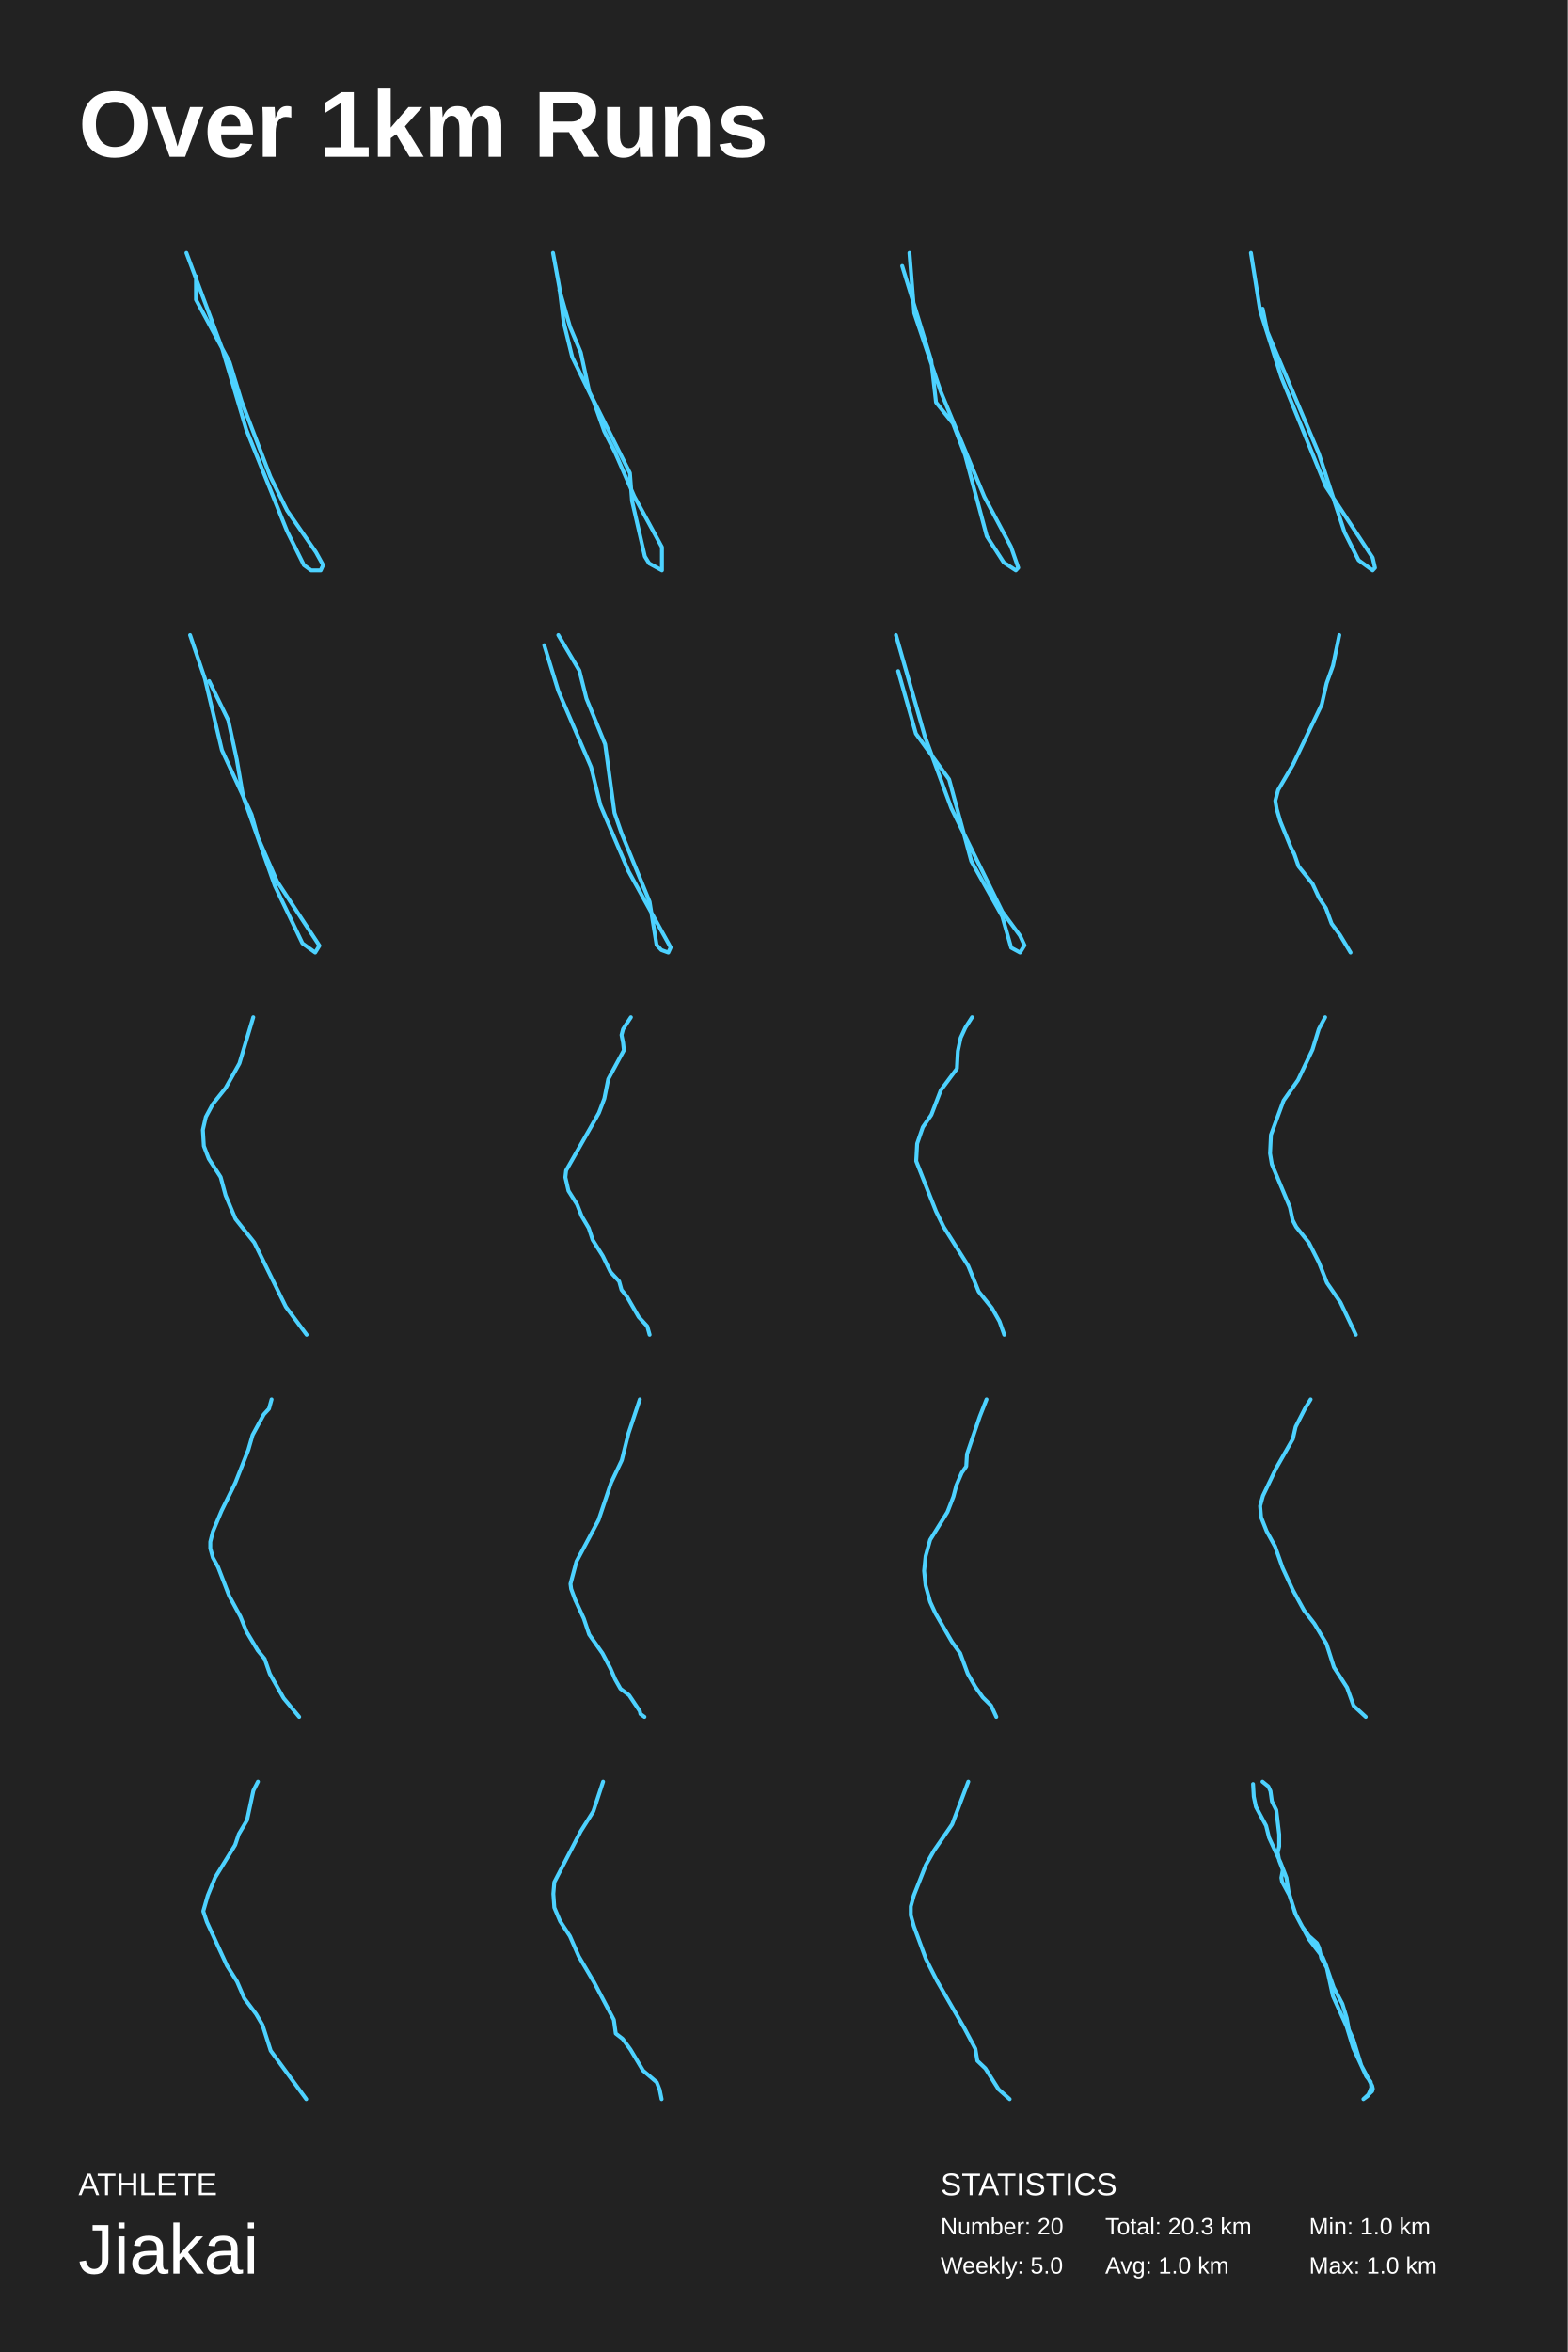
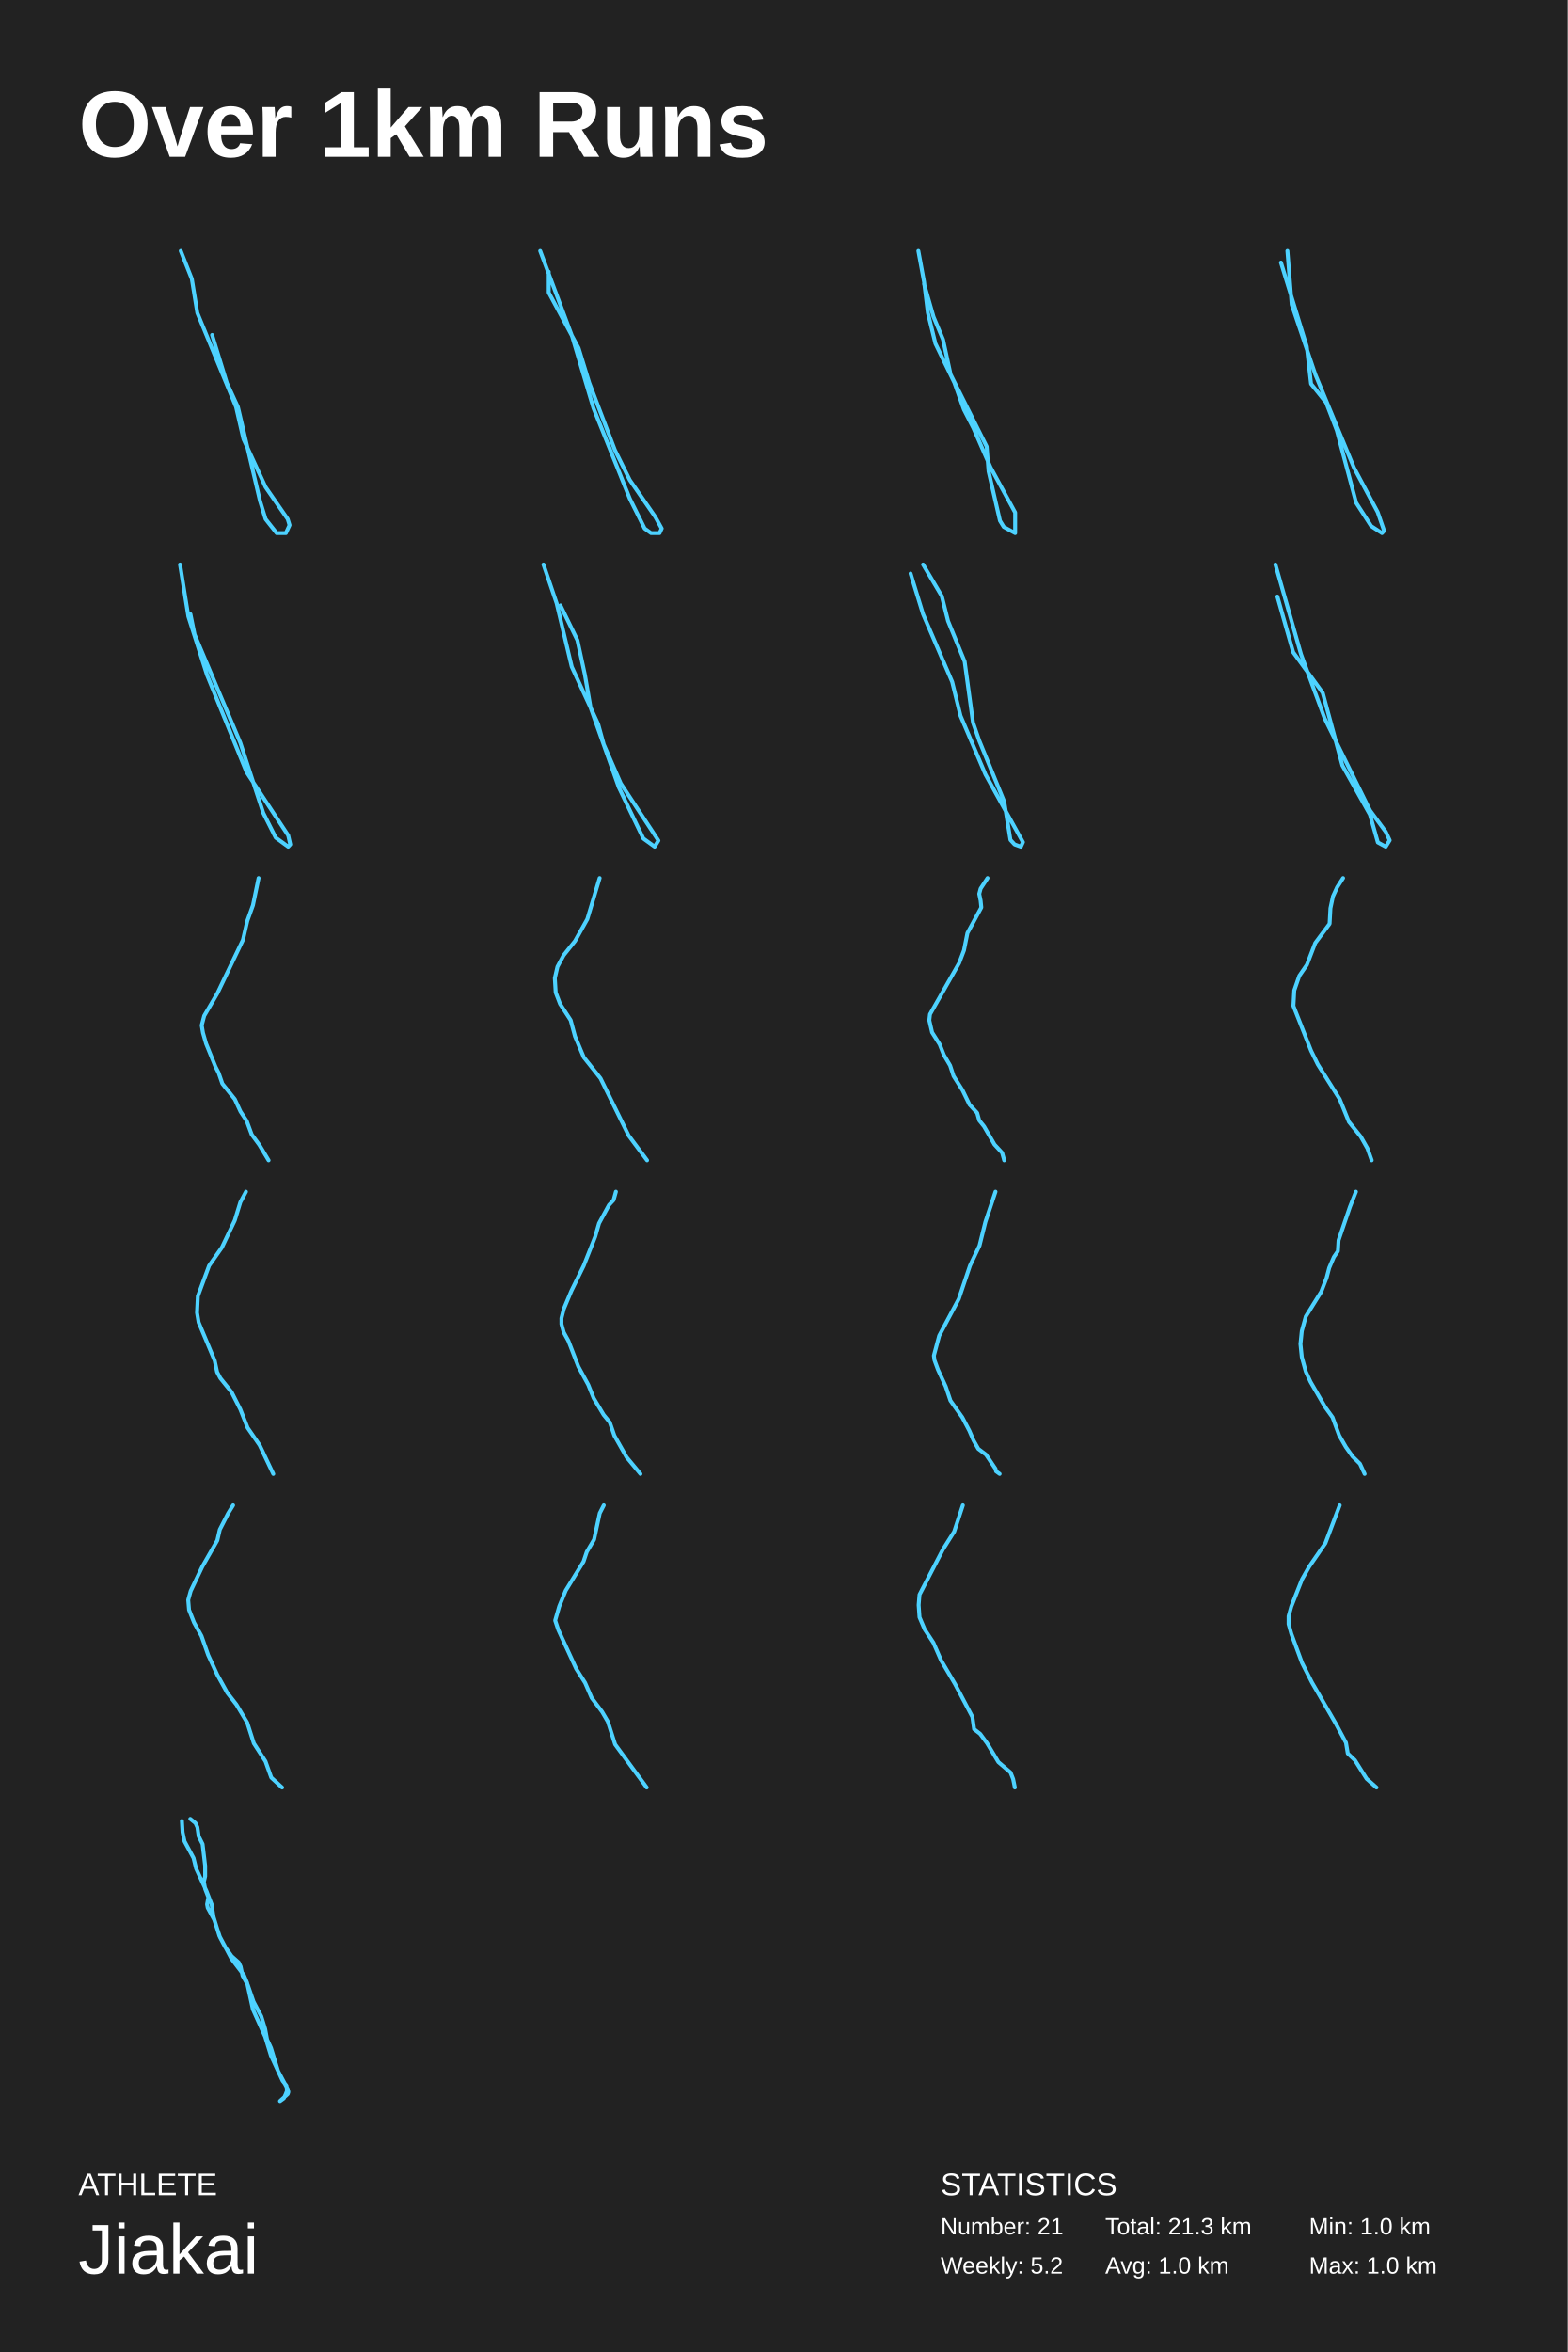
<svg xmlns="http://www.w3.org/2000/svg" baseProfile="full" height="300mm" version="1.1" viewBox="0,0,200,300" width="200mm">
  <defs />
  <rect fill="#222222" height="300" width="200" x="0" y="0" />
  <text fill="#FFFFFF" style="font-size:12px; font-family:Arial; font-weight:bold;" x="10" y="20">Over 1km Runs</text>
  <text fill="#FFFFFF" style="font-size:4px; font-family:Arial" x="10" y="280">ATHLETE</text>
  <text fill="#FFFFFF" style="font-size:9px; font-family:Arial" x="10" y="290">Jiakai</text>
  <text fill="#FFFFFF" style="font-size:4px; font-family:Arial" x="120" y="280">STATISTICS</text>
-   <text fill="#FFFFFF" style="font-size:3px; font-family:Arial" x="120" y="285">Number: 20</text>
-   <text fill="#FFFFFF" style="font-size:3px; font-family:Arial" x="120" y="290">Weekly: 5.0</text>
-   <text fill="#FFFFFF" style="font-size:3px; font-family:Arial" x="141" y="285">Total: 20.3 km</text>
+   <text fill="#FFFFFF" style="font-size:3px; font-family:Arial" x="120" y="285">Number: 21</text>
+   <text fill="#FFFFFF" style="font-size:3px; font-family:Arial" x="120" y="290">Weekly: 5.2</text>
+   <text fill="#FFFFFF" style="font-size:3px; font-family:Arial" x="141" y="285">Total: 21.3 km</text>
  <text fill="#FFFFFF" style="font-size:3px; font-family:Arial" x="141" y="290">Avg: 1.0 km</text>
  <text fill="#FFFFFF" style="font-size:3px; font-family:Arial" x="167" y="285">Min: 1.0 km</text>
  <text fill="#FFFFFF" style="font-size:3px; font-family:Arial" x="167" y="290">Max: 1.0 km</text>
-   <polyline fill="none" points="23.781,32.25 28.37,44.533 31.429,54.824 36.63,67.771 38.772,72.086 39.689,72.75 40.913,72.75 41.219,72.086 40.301,70.426 36.63,65.115 34.489,60.799 30.817,51.172 29.288,46.193 25.005,38.225 25.005,35.238" stroke="#4dd2ff" stroke-linecap="round" stroke-linejoin="round" stroke-width="0.5" />
-   <polyline fill="none" points="71.37,36.98 72.732,41.71 74.095,44.962 75.184,49.987 80.361,60.334 80.633,63.881 82.268,70.976 82.813,71.863 84.447,72.75 84.447,69.794 80.905,63.29 78.454,57.673 77.091,55.013 75.729,51.17 73.005,45.553 71.915,41.119 71.37,36.684 70.553,32.25" stroke="#4dd2ff" stroke-linecap="round" stroke-linejoin="round" stroke-width="0.5" />
-   <polyline fill="none" points="115.097,33.924 118.798,45.973 119.415,51.329 121.575,54.006 123.117,58.023 125.893,68.399 128.052,71.746 129.595,72.75 129.903,72.415 128.978,69.738 125.585,63.378 120.032,49.99 116.639,39.948 116.022,32.25" stroke="#4dd2ff" stroke-linecap="round" stroke-linejoin="round" stroke-width="0.5" />
-   <polyline fill="none" points="161.08,39.378 161.677,42.294 168.246,57.846 171.531,67.89 173.323,71.454 175.114,72.75 175.413,72.426 175.114,71.13 169.142,62.058 163.469,48.126 160.782,39.702 159.587,32.25" stroke="#4dd2ff" stroke-linecap="round" stroke-linejoin="round" stroke-width="0.5" />
-   <polyline fill="none" points="26.685,86.87 29.119,91.859 30.201,96.848 31.012,101.544 35.069,112.989 38.585,120.326 40.208,121.5 40.749,120.62 35.34,112.402 32.906,106.826 32.094,103.891 28.308,95.674 26.144,86.576 24.251,81.0" stroke="#4dd2ff" stroke-linecap="round" stroke-linejoin="round" stroke-width="0.5" />
-   <polyline fill="none" points="71.23,81.0 73.917,85.536 74.813,89.1 77.201,94.932 78.396,103.68 79.292,106.272 82.875,115.02 83.77,120.528 84.368,121.176 85.263,121.5 85.562,120.852 80.187,111.132 76.604,102.708 75.41,97.848 71.23,88.128 69.438,82.296" stroke="#4dd2ff" stroke-linecap="round" stroke-linejoin="round" stroke-width="0.5" />
-   <polyline fill="none" points="114.583,85.602 116.845,93.58 121.086,99.409 123.914,109.841 127.872,116.898 129.003,120.886 130.134,121.5 130.7,120.58 130.134,119.352 127.872,116.284 121.369,103.091 117.976,93.886 114.3,81.0" stroke="#4dd2ff" stroke-linecap="round" stroke-linejoin="round" stroke-width="0.5" />
-   <polyline fill="none" points="170.864,81.0 170.057,84.894 169.25,87.133 168.621,89.859 164.943,97.551 163.059,100.763 162.7,102.126 162.879,103.197 163.328,104.755 164.674,108.065 165.122,108.941 165.661,110.499 167.455,112.738 168.263,114.49 169.16,115.853 169.878,117.801 170.954,119.261 172.3,121.5" stroke="#4dd2ff" stroke-linecap="round" stroke-linejoin="round" stroke-width="0.5" />
-   <polyline fill="none" points="32.311,129.75 30.546,135.634 28.78,138.78 27.141,140.833 26.258,142.475 25.88,144.117 26.006,146.169 26.637,147.811 28.15,150.137 28.78,152.463 30.041,155.473 32.437,158.483 36.472,166.693 39.12,170.25" stroke="#4dd2ff" stroke-linecap="round" stroke-linejoin="round" stroke-width="0.5" />
-   <polyline fill="none" points="80.486,129.75 79.491,131.262 79.292,132.018 79.491,132.99 79.59,133.962 77.6,137.634 77.102,140.118 76.405,141.954 72.225,149.298 72.125,150.162 72.524,151.89 73.618,153.618 74.216,155.13 75.111,156.642 75.609,158.154 76.903,160.206 77.898,162.258 78.993,163.446 79.292,164.526 79.988,165.39 81.481,167.982 82.576,169.17 82.875,170.25" stroke="#4dd2ff" stroke-linecap="round" stroke-linejoin="round" stroke-width="0.5" />
-   <polyline fill="none" points="124.01,129.75 123.164,131.061 122.56,132.371 122.198,134.075 122.077,136.303 120.024,139.056 118.816,142.202 117.729,143.774 117.004,145.871 116.883,148.1 119.42,154.522 120.386,156.488 123.527,161.469 124.855,164.745 126.546,166.842 127.513,168.546 128.117,170.25" stroke="#4dd2ff" stroke-linecap="round" stroke-linejoin="round" stroke-width="0.5" />
-   <polyline fill="none" points="169.055,129.75 168.249,131.25 167.442,133.875 165.599,137.75 163.756,140.375 162.143,144.75 162.028,147.125 162.259,148.5 164.563,154 164.908,155.625 165.369,156.5 166.982,158.5 168.249,161 169.286,163.625 171.013,166.125 172.972,170.25" stroke="#4dd2ff" stroke-linecap="round" stroke-linejoin="round" stroke-width="0.5" />
-   <polyline fill="none" points="34.647,178.5 34.317,179.695 33.656,180.412 32.225,183.04 31.674,184.951 30.023,189.133 28.261,192.717 27.16,195.345 26.83,196.659 26.83,197.496 27.16,198.69 27.821,199.885 29.252,203.589 30.683,206.217 31.454,208.128 32.885,210.518 33.766,211.593 34.427,213.504 36.188,216.611 38.17,219.0" stroke="#4dd2ff" stroke-linecap="round" stroke-linejoin="round" stroke-width="0.5" />
-   <polyline fill="none" points="81.623,178.5 80.178,182.836 79.328,186.25 77.968,189.109 76.352,193.907 73.547,199.165 72.781,202.025 72.866,202.671 73.377,204.055 74.482,206.453 75.162,208.483 76.862,210.882 77.883,212.819 78.478,214.203 79.158,215.402 80.263,216.232 81.623,218.262 81.708,218.631 82.219,219.0" stroke="#4dd2ff" stroke-linecap="round" stroke-linejoin="round" stroke-width="0.5" />
-   <polyline fill="none" points="125.858,178.5 124.995,180.686 123.364,185.476 123.268,187.037 122.692,187.87 122.02,189.432 121.636,190.89 120.869,192.868 118.662,196.408 118.086,198.49 117.895,200.364 118.086,202.238 118.662,204.32 119.334,205.778 121.445,209.422 122.5,210.879 123.459,213.482 124.419,215.148 125.378,216.501 126.434,217.542 127.105,219.0" stroke="#4dd2ff" stroke-linecap="round" stroke-linejoin="round" stroke-width="0.5" />
-   <polyline fill="none" points="167.202,178.5 166.486,179.665 165.294,181.994 164.936,183.546 162.79,187.299 161.12,190.792 160.763,192.086 160.882,193.51 161.597,195.321 162.671,197.262 163.625,199.979 164.936,202.826 166.367,205.414 167.679,207.096 169.229,209.684 170.183,212.66 171.852,215.248 172.687,217.577 174.237,219.0" stroke="#4dd2ff" stroke-linecap="round" stroke-linejoin="round" stroke-width="0.5" />
-   <polyline fill="none" points="32.907,227.25 32.326,228.386 31.512,232.171 30.465,233.937 30,235.325 27.442,239.488 26.512,241.759 25.931,243.778 26.396,245.166 28.954,250.717 30.233,252.736 31.163,254.881 32.674,256.9 33.488,258.287 34.535,261.568 39.069,267.75" stroke="#4dd2ff" stroke-linecap="round" stroke-linejoin="round" stroke-width="0.5" />
-   <polyline fill="none" points="76.94,227.25 75.696,231.03 74.079,233.595 70.72,240.075 70.595,241.56 70.72,243.315 71.466,245.07 72.71,246.96 73.83,249.525 75.82,252.9 78.309,257.625 78.557,259.38 79.428,260.055 80.424,261.405 82.041,264.105 83.783,265.59 84.156,266.535 84.405,267.75" stroke="#4dd2ff" stroke-linecap="round" stroke-linejoin="round" stroke-width="0.5" />
-   <polyline fill="none" points="123.53,227.25 121.47,232.697 119.154,236.048 118.124,237.864 116.58,241.774 116.194,243.171 116.194,244.288 116.58,245.685 118.124,249.874 119.54,252.667 123.015,258.672 124.431,261.326 124.688,262.862 125.718,263.84 127.391,266.493 128.806,267.75" stroke="#4dd2ff" stroke-linecap="round" stroke-linejoin="round" stroke-width="0.5" />
-   <polyline fill="none" points="161.063,227.25 161.804,227.853 162.082,228.456 162.267,229.762 162.823,230.868 163.193,233.983 163.193,235.491 163.008,236.295 163.193,237.3 163.657,238.506 163.471,239.511 163.564,240.013 164.49,241.722 165.324,244.234 166.064,245.641 166.991,246.947 168.009,247.852 168.287,248.455 168.565,249.761 169.306,251.068 170.14,253.48 171.251,255.59 171.807,257.399 172.084,258.906 172.64,260.112 173.659,263.429 175.048,266.042 175.141,266.444 175.048,266.745 173.937,267.75 174.492,267.348 174.77,266.745 174.955,266.243 174.863,265.539 174.307,264.836 172.64,261.218 171.807,258.504 170.047,254.585 169.213,250.766 168.75,249.661 166.991,247.349 165.231,244.033 164.397,241.32 164.12,239.511 163.379,237.601 161.897,234.385 161.526,232.878 160.23,230.466 159.952,229.159 159.859,227.551" stroke="#4dd2ff" stroke-linecap="round" stroke-linejoin="round" stroke-width="0.5" />
+   <polyline fill="none" points="27.059,42.723 28.941,48.851 30.353,51.915 33.176,63.915 33.882,66.213 35.294,68.0 36.471,68.0 36.941,66.979 36.706,66.213 33.882,62.128 31.059,56 30.118,51.915 25.176,39.915 24.471,35.574 23.059,32.0" stroke="#4dd2ff" stroke-linecap="round" stroke-linejoin="round" stroke-width="0.5" />
+   <polyline fill="none" points="68.916,32.0 72.995,42.918 75.715,52.066 80.338,63.574 82.241,67.41 83.057,68.0 84.145,68.0 84.417,67.41 83.601,65.934 80.338,61.213 78.434,57.377 75.171,48.82 73.811,44.393 70.004,37.311 70.004,34.656" stroke="#4dd2ff" stroke-linecap="round" stroke-linejoin="round" stroke-width="0.5" />
+   <polyline fill="none" points="117.885,36.204 119.095,40.409 120.306,43.299 121.275,47.766 125.876,56.964 126.118,60.117 127.571,66.423 128.056,67.212 129.509,68.0 129.509,65.372 126.36,59.591 124.181,54.599 122.97,52.234 121.759,48.818 119.338,43.825 118.369,39.883 117.885,35.942 117.158,32.0" stroke="#4dd2ff" stroke-linecap="round" stroke-linejoin="round" stroke-width="0.5" />
+   <polyline fill="none" points="163.419,33.488 166.71,44.198 167.258,48.959 169.177,51.339 170.548,54.909 173.016,64.132 174.935,67.107 176.306,68.0 176.581,67.702 175.758,65.322 172.742,59.669 167.806,47.769 164.79,38.843 164.242,32.0" stroke="#4dd2ff" stroke-linecap="round" stroke-linejoin="round" stroke-width="0.5" />
+   <polyline fill="none" points="24.294,78.336 24.824,80.928 30.664,94.752 33.583,103.68 35.176,106.848 36.768,108.0 37.033,107.712 36.768,106.56 31.46,98.496 26.417,86.112 24.028,78.624 22.967,72.0" stroke="#4dd2ff" stroke-linecap="round" stroke-linejoin="round" stroke-width="0.5" />
+   <polyline fill="none" points="71.498,77.217 73.662,81.652 74.623,86.087 75.344,90.261 78.951,100.435 82.076,106.957 83.518,108.0 83.999,107.217 79.191,99.913 77.027,94.957 76.306,92.348 72.94,85.044 71.017,76.957 69.334,72.0" stroke="#4dd2ff" stroke-linecap="round" stroke-linejoin="round" stroke-width="0.5" />
+   <polyline fill="none" points="117.76,72.0 120.148,76.032 120.945,79.2 123.068,84.384 124.13,92.16 124.926,94.464 128.111,102.24 128.907,107.136 129.438,107.712 130.234,108.0 130.5,107.424 125.722,98.784 122.537,91.296 121.475,86.976 117.76,78.336 116.167,73.152" stroke="#4dd2ff" stroke-linecap="round" stroke-linejoin="round" stroke-width="0.5" />
+   <polyline fill="none" points="162.962,76.091 164.973,83.182 168.743,88.364 171.257,97.636 174.775,103.909 175.781,107.455 176.786,108.0 177.289,107.182 176.786,106.091 174.775,103.364 168.995,91.636 165.979,83.455 162.711,72.0" stroke="#4dd2ff" stroke-linecap="round" stroke-linejoin="round" stroke-width="0.5" />
+   <polyline fill="none" points="32.991,112.0 32.273,115.462 31.555,117.452 30.997,119.875 27.727,126.712 26.052,129.567 25.733,130.779 25.893,131.731 26.292,133.116 27.488,136.058 27.887,136.837 28.365,138.221 29.96,140.212 30.678,141.769 31.475,142.981 32.113,144.712 33.07,146.01 34.267,148.0" stroke="#4dd2ff" stroke-linecap="round" stroke-linejoin="round" stroke-width="0.5" />
+   <polyline fill="none" points="76.499,112.0 74.929,117.23 73.36,120.027 71.903,121.851 71.119,123.311 70.782,124.77 70.894,126.595 71.455,128.054 72.8,130.122 73.36,132.189 74.481,134.865 76.611,137.541 80.197,144.838 82.551,148.0" stroke="#4dd2ff" stroke-linecap="round" stroke-linejoin="round" stroke-width="0.5" />
+   <polyline fill="none" points="125.987,112.0 125.103,113.344 124.926,114.016 125.103,114.88 125.191,115.744 123.422,119.008 122.979,121.216 122.36,122.848 118.644,129.376 118.556,130.144 118.91,131.68 119.883,133.216 120.414,134.56 121.21,135.904 121.652,137.248 122.803,139.072 123.687,140.896 124.66,141.952 124.926,142.912 125.545,143.68 126.872,145.984 127.845,147.04 128.111,148.0" stroke="#4dd2ff" stroke-linecap="round" stroke-linejoin="round" stroke-width="0.5" />
+   <polyline fill="none" points="171.342,112.0 170.591,113.165 170.054,114.33 169.732,115.845 169.624,117.825 167.799,120.272 166.725,123.068 165.759,124.466 165.115,126.33 165.007,128.311 167.262,134.02 168.121,135.767 170.913,140.194 172.094,143.107 173.597,144.971 174.456,146.485 174.993,148.0" stroke="#4dd2ff" stroke-linecap="round" stroke-linejoin="round" stroke-width="0.5" />
+   <polyline fill="none" points="31.382,152.0 30.666,153.333 29.949,155.667 28.31,159.111 26.672,161.445 25.239,165.333 25.136,167.445 25.341,168.667 27.389,173.556 27.696,175 28.106,175.778 29.539,177.556 30.666,179.778 31.587,182.111 33.123,184.333 34.864,188.0" stroke="#4dd2ff" stroke-linecap="round" stroke-linejoin="round" stroke-width="0.5" />
+   <polyline fill="none" points="78.575,152.0 78.281,153.062 77.694,153.699 76.422,156.035 75.933,157.735 74.465,161.451 72.899,164.637 71.92,166.974 71.627,168.142 71.627,168.885 71.92,169.947 72.507,171.009 73.78,174.301 75.052,176.637 75.737,178.336 77.009,180.46 77.792,181.416 78.379,183.115 79.945,185.876 81.707,188.0" stroke="#4dd2ff" stroke-linecap="round" stroke-linejoin="round" stroke-width="0.5" />
+   <polyline fill="none" points="126.999,152.0 125.714,155.854 124.958,158.888 123.749,161.431 122.313,165.695 119.819,170.369 119.139,172.911 119.215,173.485 119.668,174.715 120.651,176.848 121.255,178.652 122.767,180.784 123.673,182.506 124.202,183.736 124.807,184.802 125.789,185.54 126.999,187.344 127.074,187.672 127.528,188.0" stroke="#4dd2ff" stroke-linecap="round" stroke-linejoin="round" stroke-width="0.5" />
+   <polyline fill="none" points="172.985,152.0 172.217,153.943 170.768,158.201 170.682,159.589 170.171,160.329 169.574,161.717 169.232,163.013 168.55,164.771 166.589,167.918 166.077,169.769 165.906,171.435 166.077,173.1 166.589,174.951 167.186,176.247 169.062,179.486 170,180.782 170.853,183.095 171.706,184.576 172.559,185.779 173.497,186.704 174.094,188.0" stroke="#4dd2ff" stroke-linecap="round" stroke-linejoin="round" stroke-width="0.5" />
+   <polyline fill="none" points="29.735,192.0 29.099,193.035 28.039,195.105 27.721,196.486 25.813,199.821 24.329,202.927 24.011,204.077 24.117,205.342 24.753,206.952 25.707,208.677 26.555,211.093 27.721,213.623 28.993,215.923 30.159,217.419 31.537,219.719 32.385,222.364 33.869,224.665 34.611,226.735 35.989,228.0" stroke="#4dd2ff" stroke-linecap="round" stroke-linejoin="round" stroke-width="0.5" />
+   <polyline fill="none" points="77.028,192.0 76.512,193.009 75.788,196.374 74.858,197.944 74.445,199.178 72.171,202.879 71.344,204.897 70.827,206.692 71.241,207.925 73.514,212.86 74.651,214.654 75.478,216.561 76.822,218.355 77.545,219.589 78.475,222.505 82.506,228.0" stroke="#4dd2ff" stroke-linecap="round" stroke-linejoin="round" stroke-width="0.5" />
+   <polyline fill="none" points="122.836,192.0 121.73,195.36 120.292,197.64 117.306,203.4 117.196,204.72 117.306,206.28 117.97,207.84 119.076,209.52 120.071,211.8 121.84,214.8 124.052,219 124.273,220.56 125.047,221.16 125.932,222.36 127.37,224.76 128.918,226.08 129.25,226.92 129.471,228.0" stroke="#4dd2ff" stroke-linecap="round" stroke-linejoin="round" stroke-width="0.5" />
+   <polyline fill="none" points="170.915,192.0 169.085,196.841 167.026,199.821 166.11,201.435 164.738,204.91 164.394,206.152 164.394,207.145 164.738,208.386 166.11,212.11 167.369,214.593 170.458,219.931 171.716,222.29 171.945,223.655 172.86,224.524 174.347,226.883 175.606,228.0" stroke="#4dd2ff" stroke-linecap="round" stroke-linejoin="round" stroke-width="0.5" />
+   <polyline fill="none" points="24.278,232.0 24.937,232.536 25.184,233.072 25.349,234.233 25.843,235.216 26.172,237.985 26.172,239.325 26.007,240.04 26.172,240.933 26.584,242.005 26.419,242.898 26.501,243.345 27.324,244.864 28.065,247.097 28.724,248.348 29.547,249.509 30.453,250.313 30.7,250.849 30.947,252.01 31.605,253.171 32.346,255.315 33.334,257.191 33.828,258.799 34.075,260.139 34.569,261.211 35.475,264.159 36.709,266.481 36.792,266.839 36.709,267.107 35.722,268.0 36.215,267.643 36.462,267.107 36.627,266.66 36.545,266.035 36.051,265.409 34.569,262.194 33.828,259.782 32.264,256.298 31.523,252.903 31.111,251.921 29.547,249.866 27.983,246.918 27.242,244.506 26.995,242.898 26.337,241.201 25.019,238.343 24.69,237.003 23.538,234.859 23.291,233.697 23.208,232.268" stroke="#4dd2ff" stroke-linecap="round" stroke-linejoin="round" stroke-width="0.5" />
</svg>
